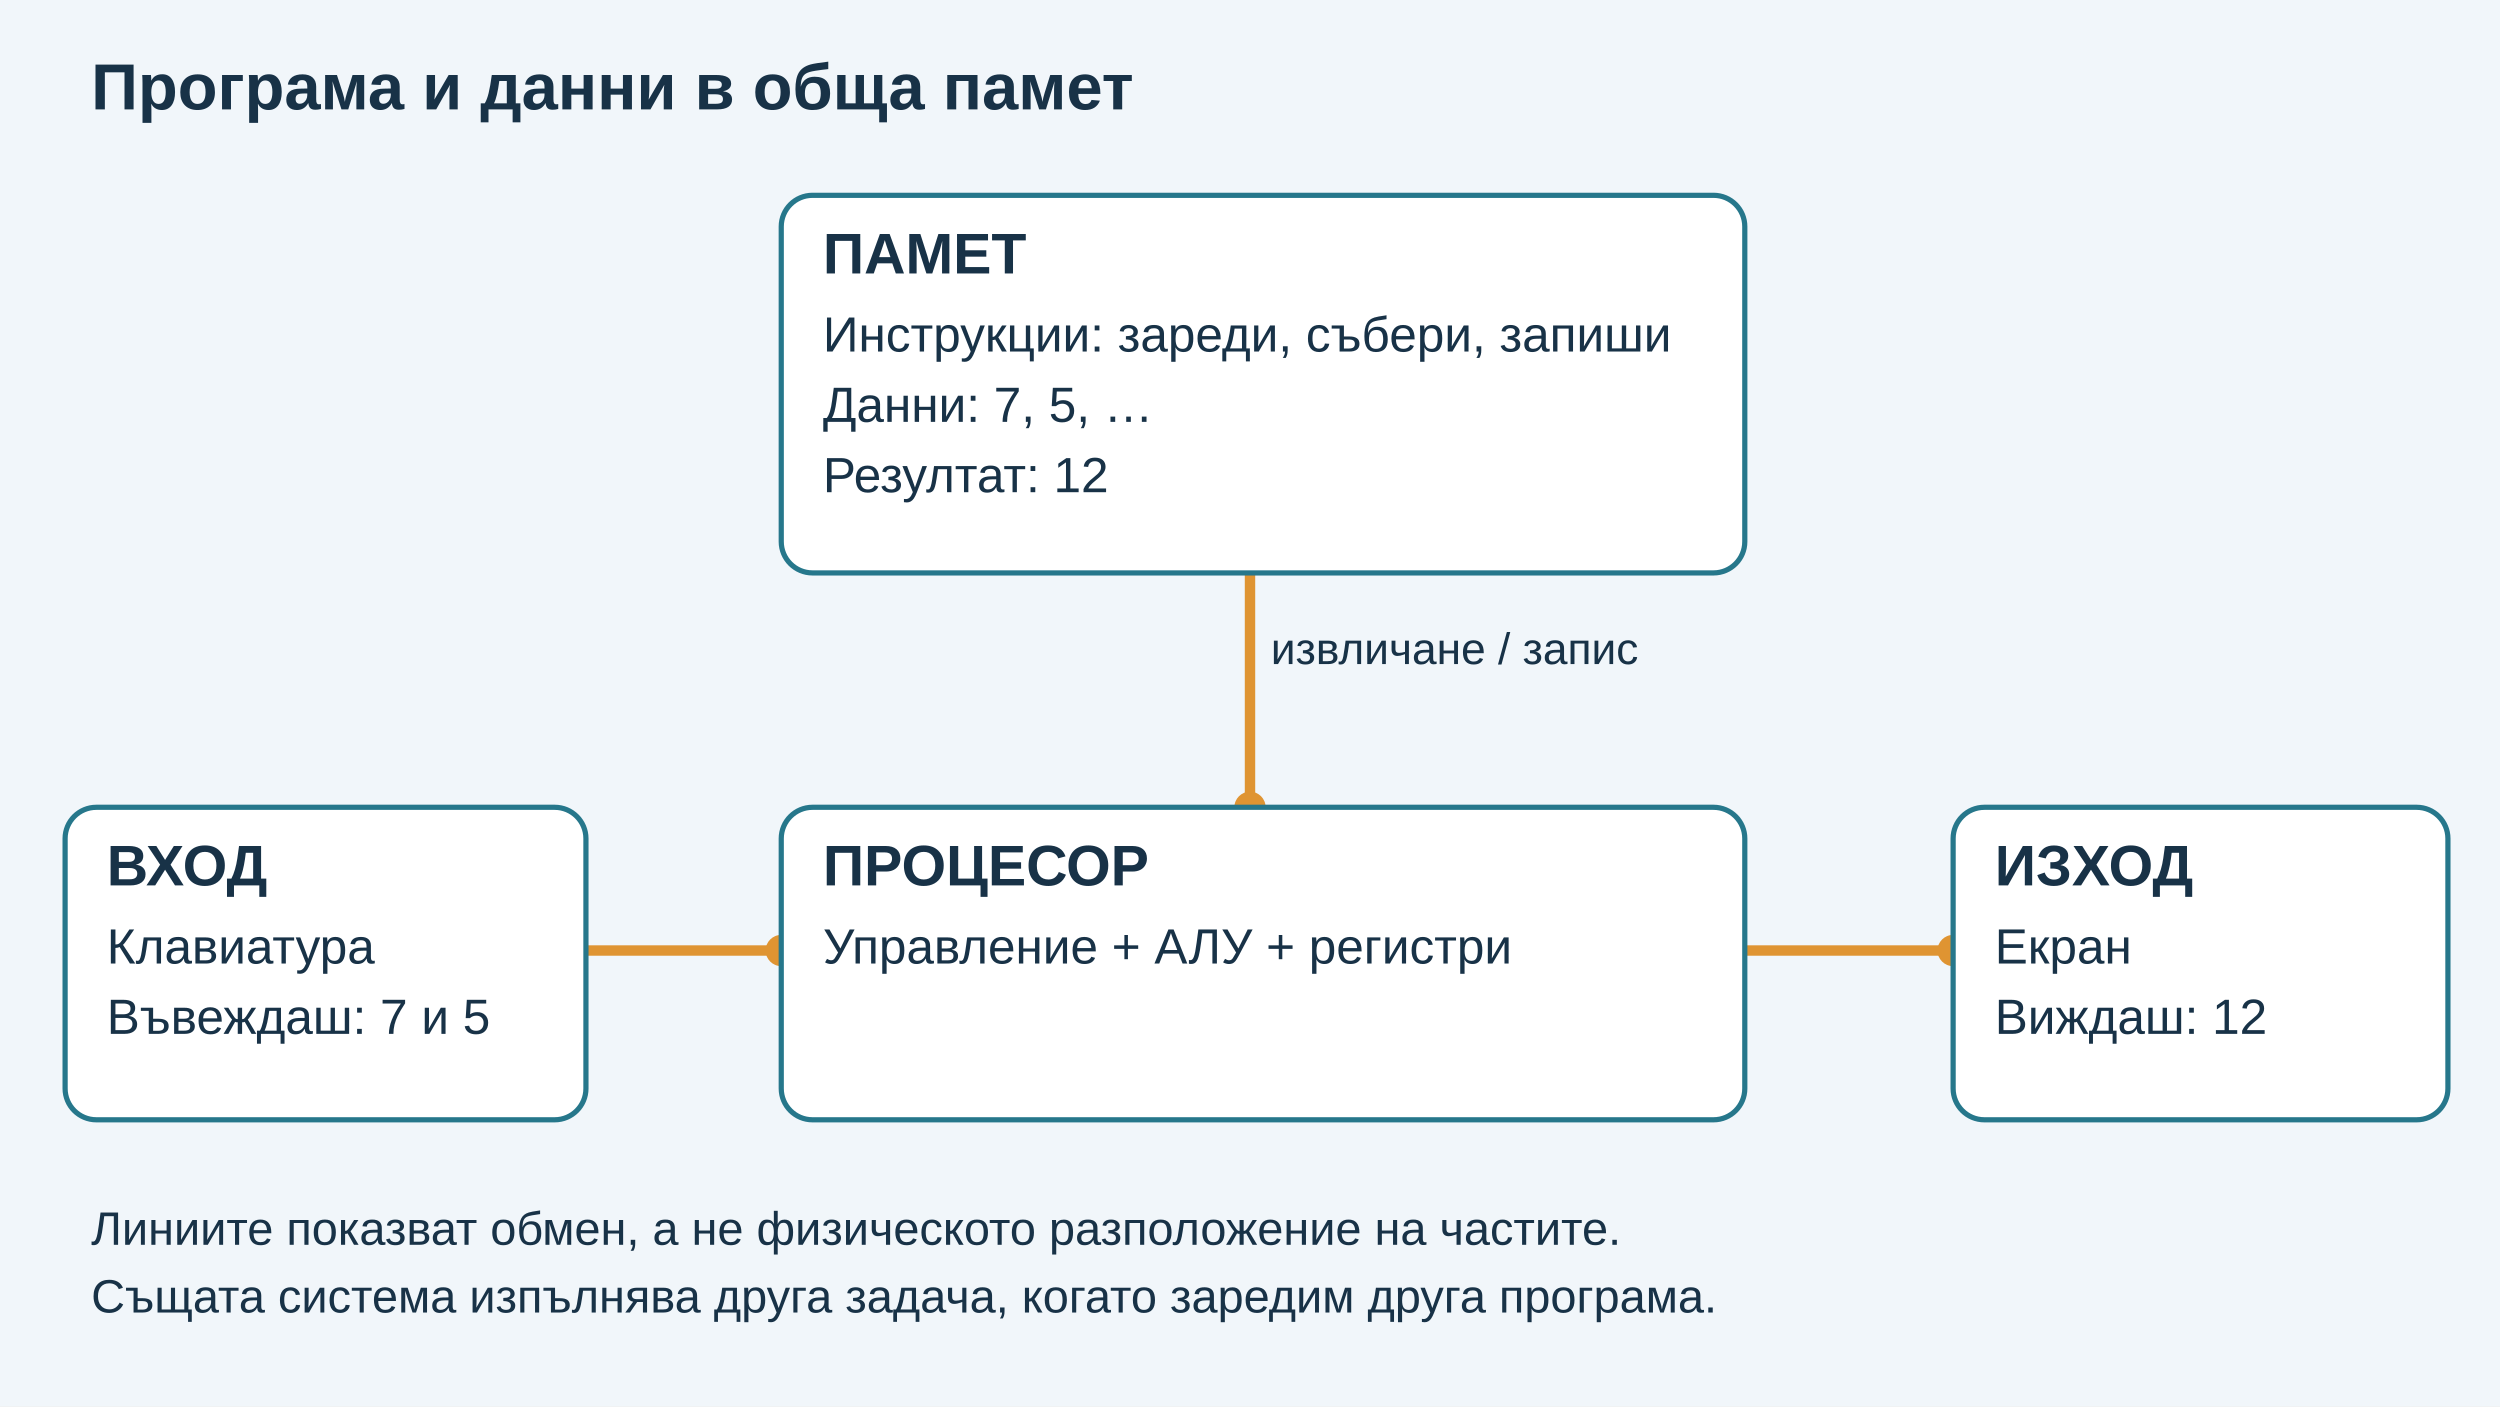
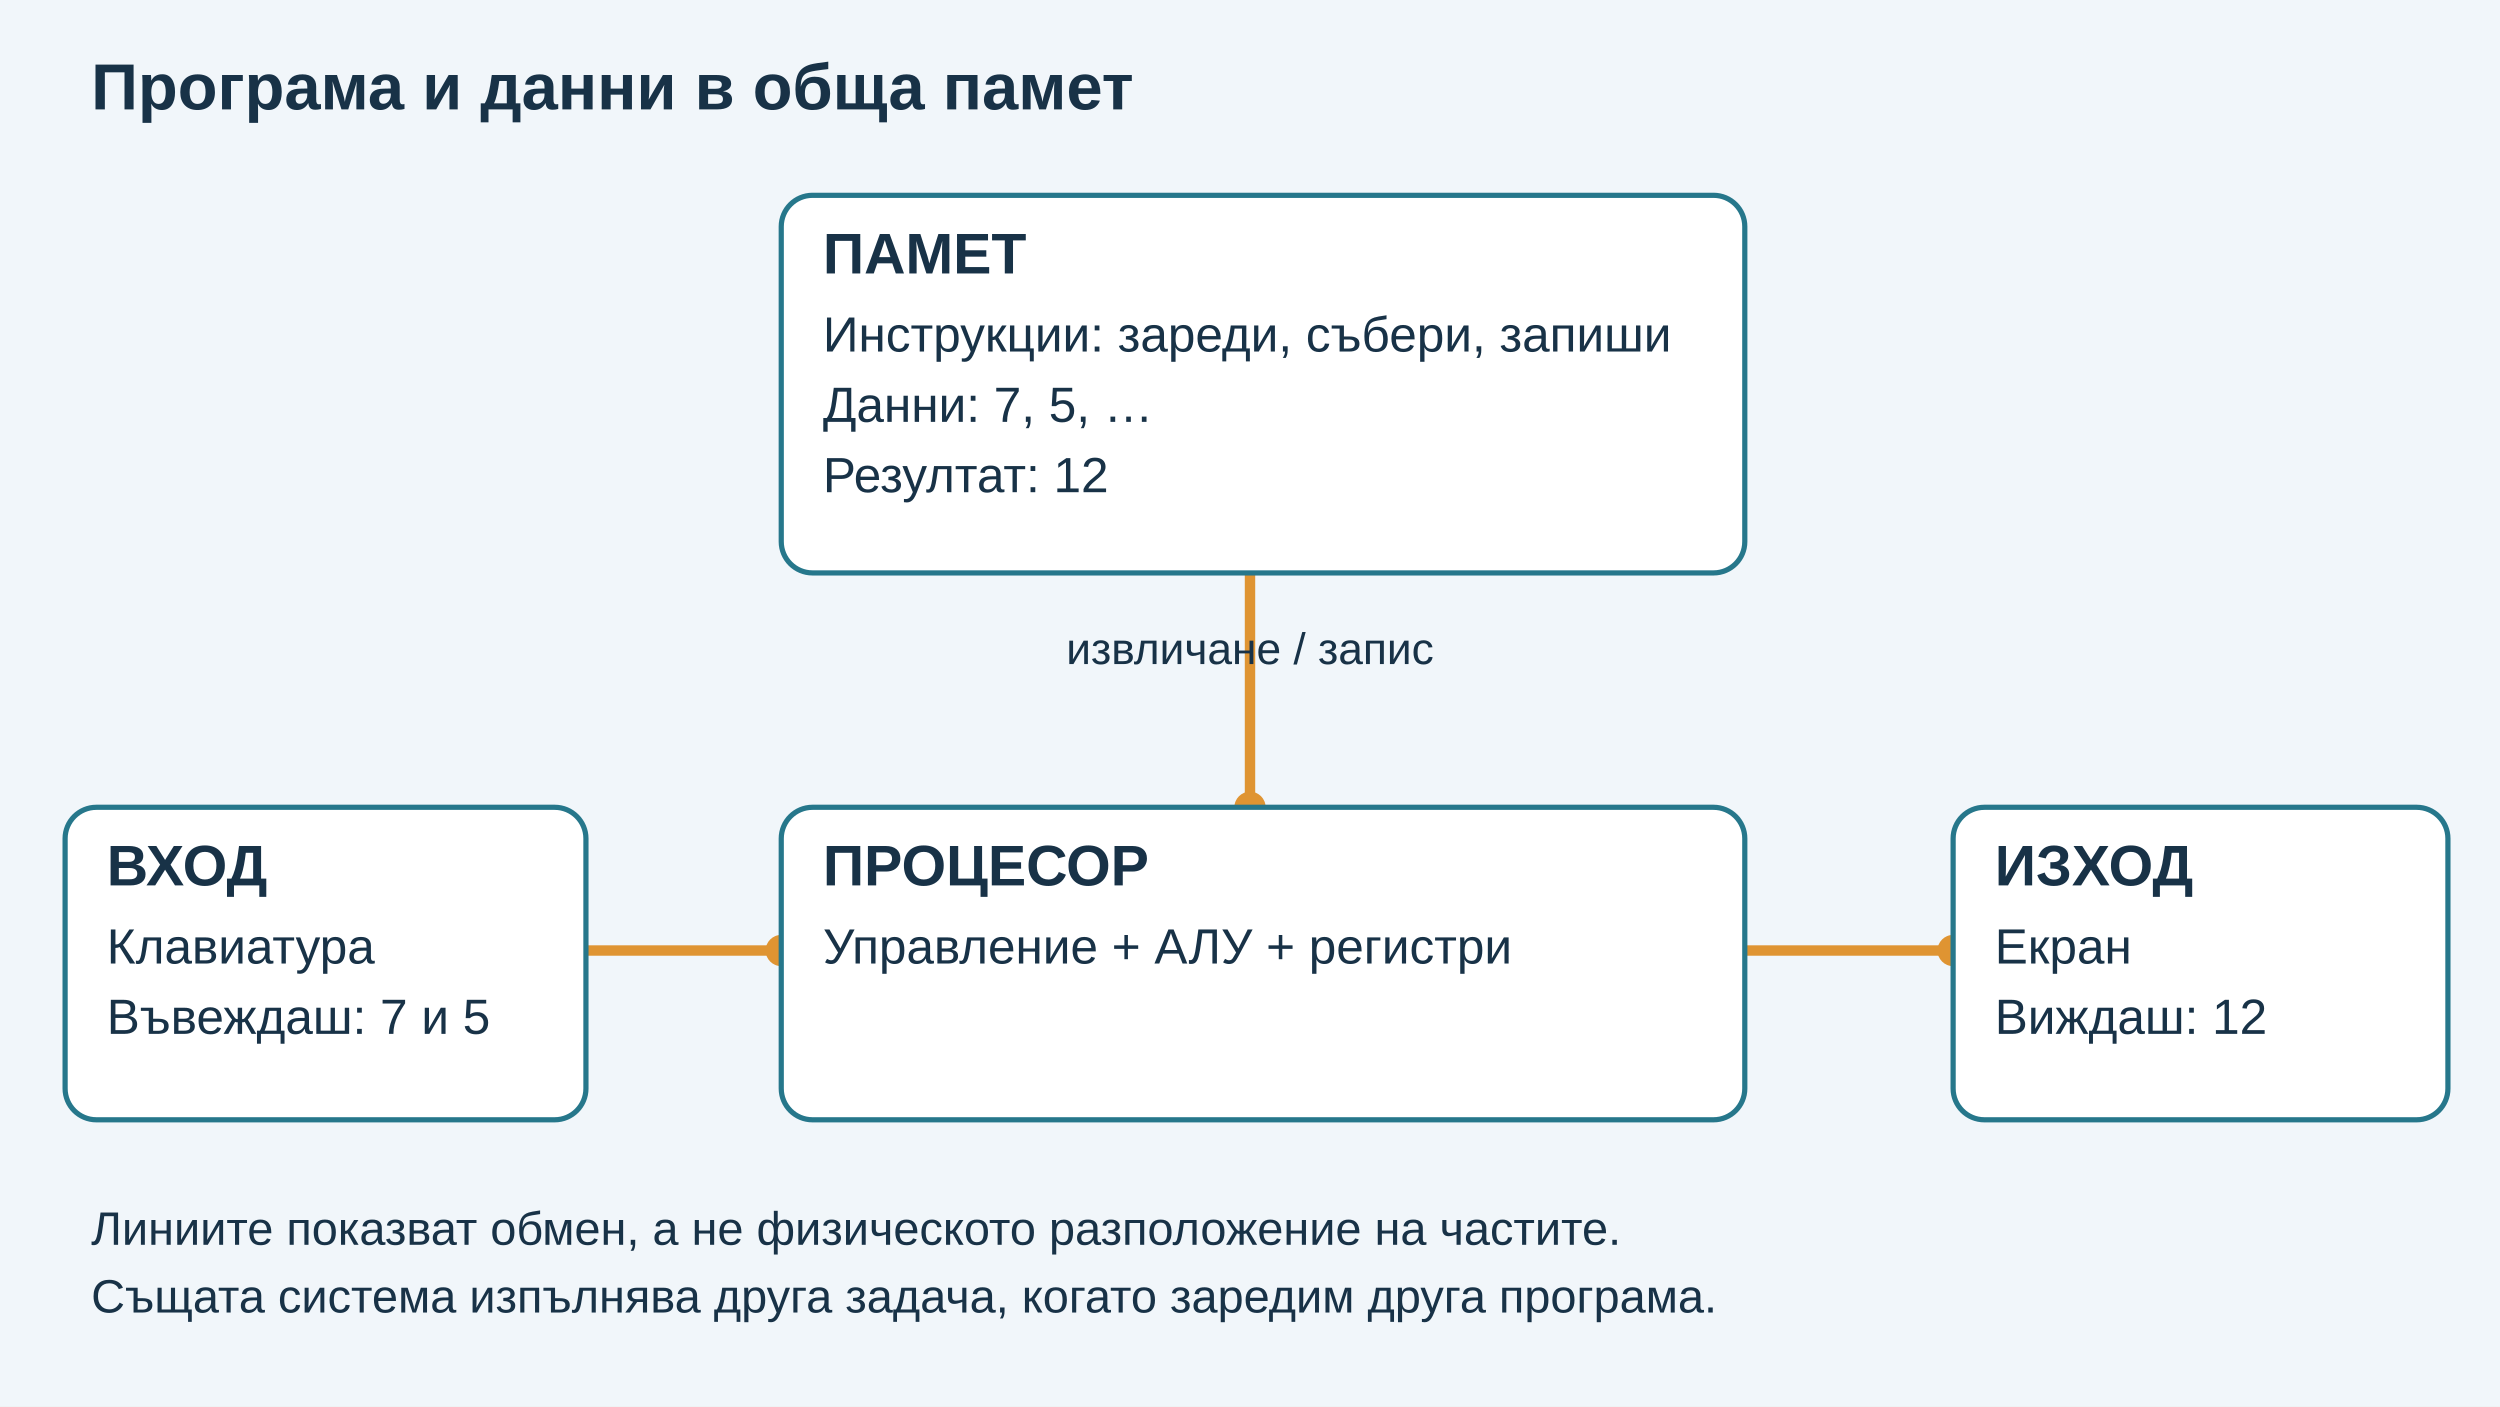
<svg xmlns="http://www.w3.org/2000/svg" width="960" height="540" viewBox="0 0 960 540">
  <rect width="960" height="540" fill="#f1f6fa" />
  <g font-family="Arial,sans-serif" fill="#183247">
    <text x="35" y="42" font-size="25" font-weight="bold">Програма и данни в обща памет</text>
    <path d="M480 220 L480 310" stroke="#df9432" stroke-width="4" fill="none" />
    <circle cx="480" cy="310" r="6" fill="#df9432" />
-     <text x="488.0" y="255.0" font-size="17">извличане / запис</text>
+     <text x="480.0" y="255.0" text-anchor="middle" font-size="17">извличане / запис</text>
    <path d="M225 365 L300 365" stroke="#df9432" stroke-width="4" fill="none" />
    <circle cx="300" cy="365" r="6" fill="#df9432" />
-     <text x="270.5" y="355.0" font-size="17" />
+     <text x="262.5" y="355.0" text-anchor="middle" font-size="17" />
    <path d="M670 365 L750 365" stroke="#df9432" stroke-width="4" fill="none" />
    <circle cx="750" cy="365" r="6" fill="#df9432" />
-     <text x="718.0" y="355.0" font-size="17" />
+     <text x="710.0" y="355.0" text-anchor="middle" font-size="17" />
    <rect x="300" y="75" width="370" height="145" rx="12" fill="white" stroke="#26778b" stroke-width="2" />
    <text x="316" y="105" font-size="22" font-weight="bold">ПАМЕТ</text>
    <text x="316" y="135" font-size="19">Инструкции: зареди, събери, запиши</text>
    <text x="316" y="162" font-size="19">Данни: 7, 5, …</text>
    <text x="316" y="189" font-size="19">Резултат: 12</text>
    <rect x="300" y="310" width="370" height="120" rx="12" fill="white" stroke="#26778b" stroke-width="2" />
    <text x="316" y="340" font-size="22" font-weight="bold">ПРОЦЕСОР</text>
    <text x="316" y="370" font-size="19">Управление + АЛУ + регистри</text>
    <rect x="25" y="310" width="200" height="120" rx="12" fill="white" stroke="#26778b" stroke-width="2" />
    <text x="41" y="340" font-size="22" font-weight="bold">ВХОД</text>
    <text x="41" y="370" font-size="19">Клавиатура</text>
    <text x="41" y="397" font-size="19">Въвеждаш: 7 и 5</text>
    <rect x="750" y="310" width="190" height="120" rx="12" fill="white" stroke="#26778b" stroke-width="2" />
    <text x="766" y="340" font-size="22" font-weight="bold">ИЗХОД</text>
    <text x="766" y="370" font-size="19">Екран</text>
    <text x="766" y="397" font-size="19">Виждаш: 12</text>
    <text x="35" y="478" font-size="18">Линиите показват обмен, а не физическото разположение на частите.</text>
    <text x="35" y="504" font-size="18">Същата система изпълнява друга задача, когато заредим друга програма.</text>
  </g>
</svg>
